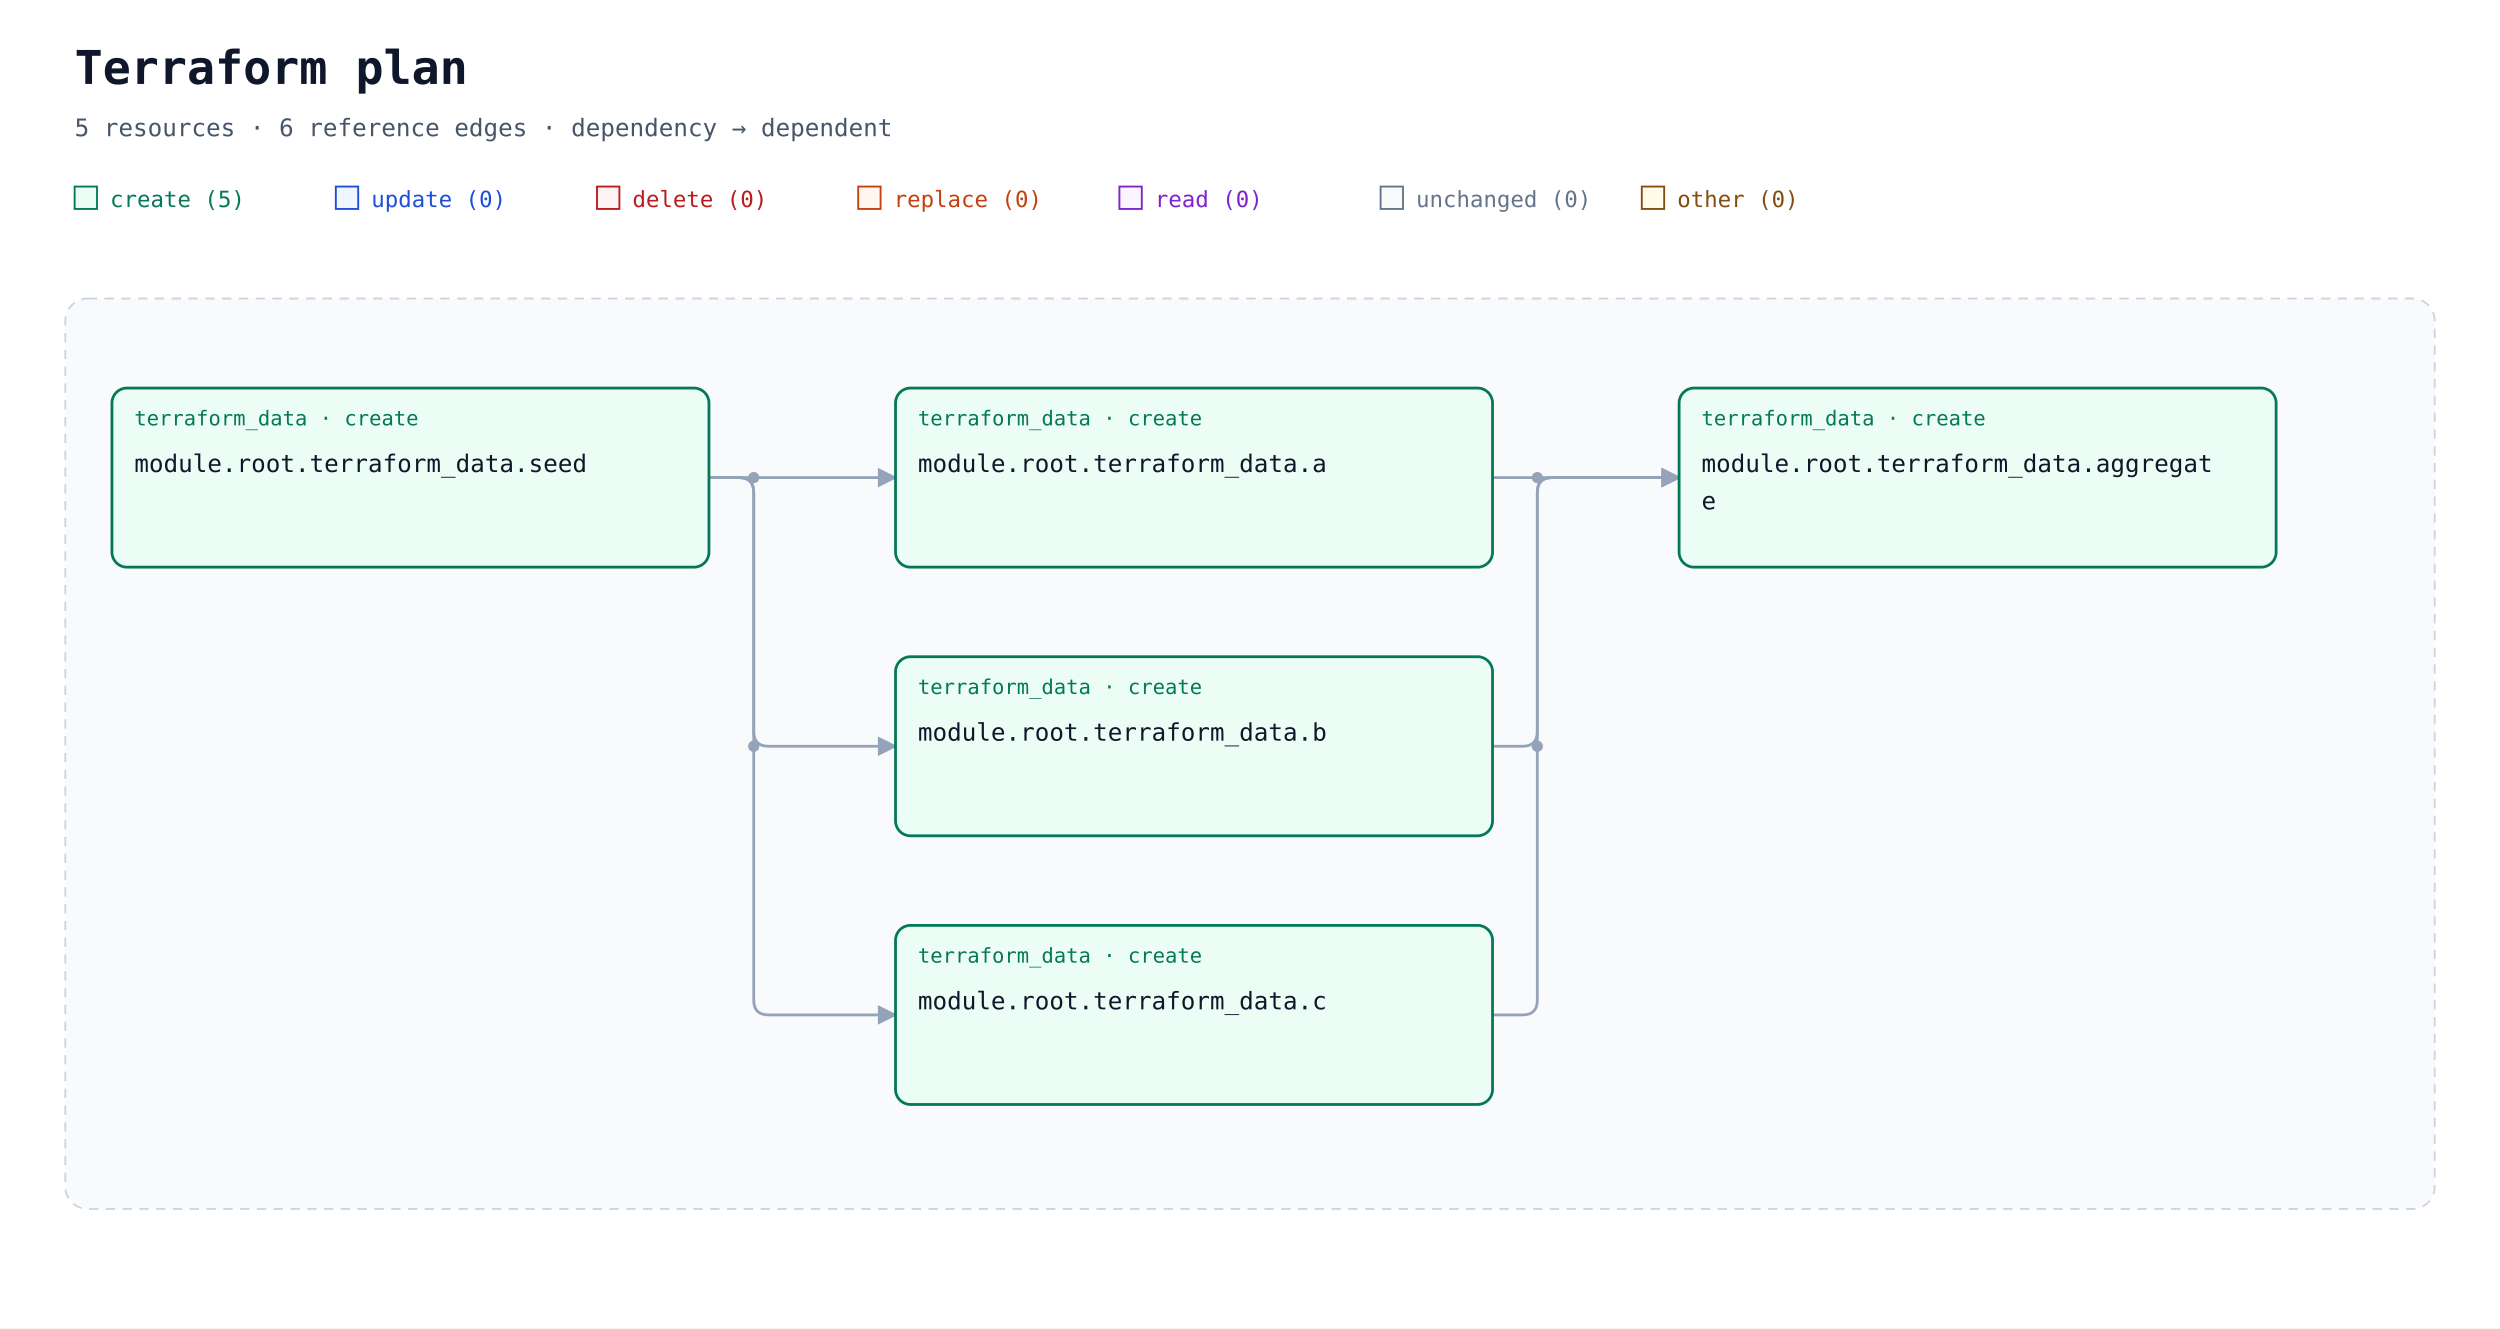
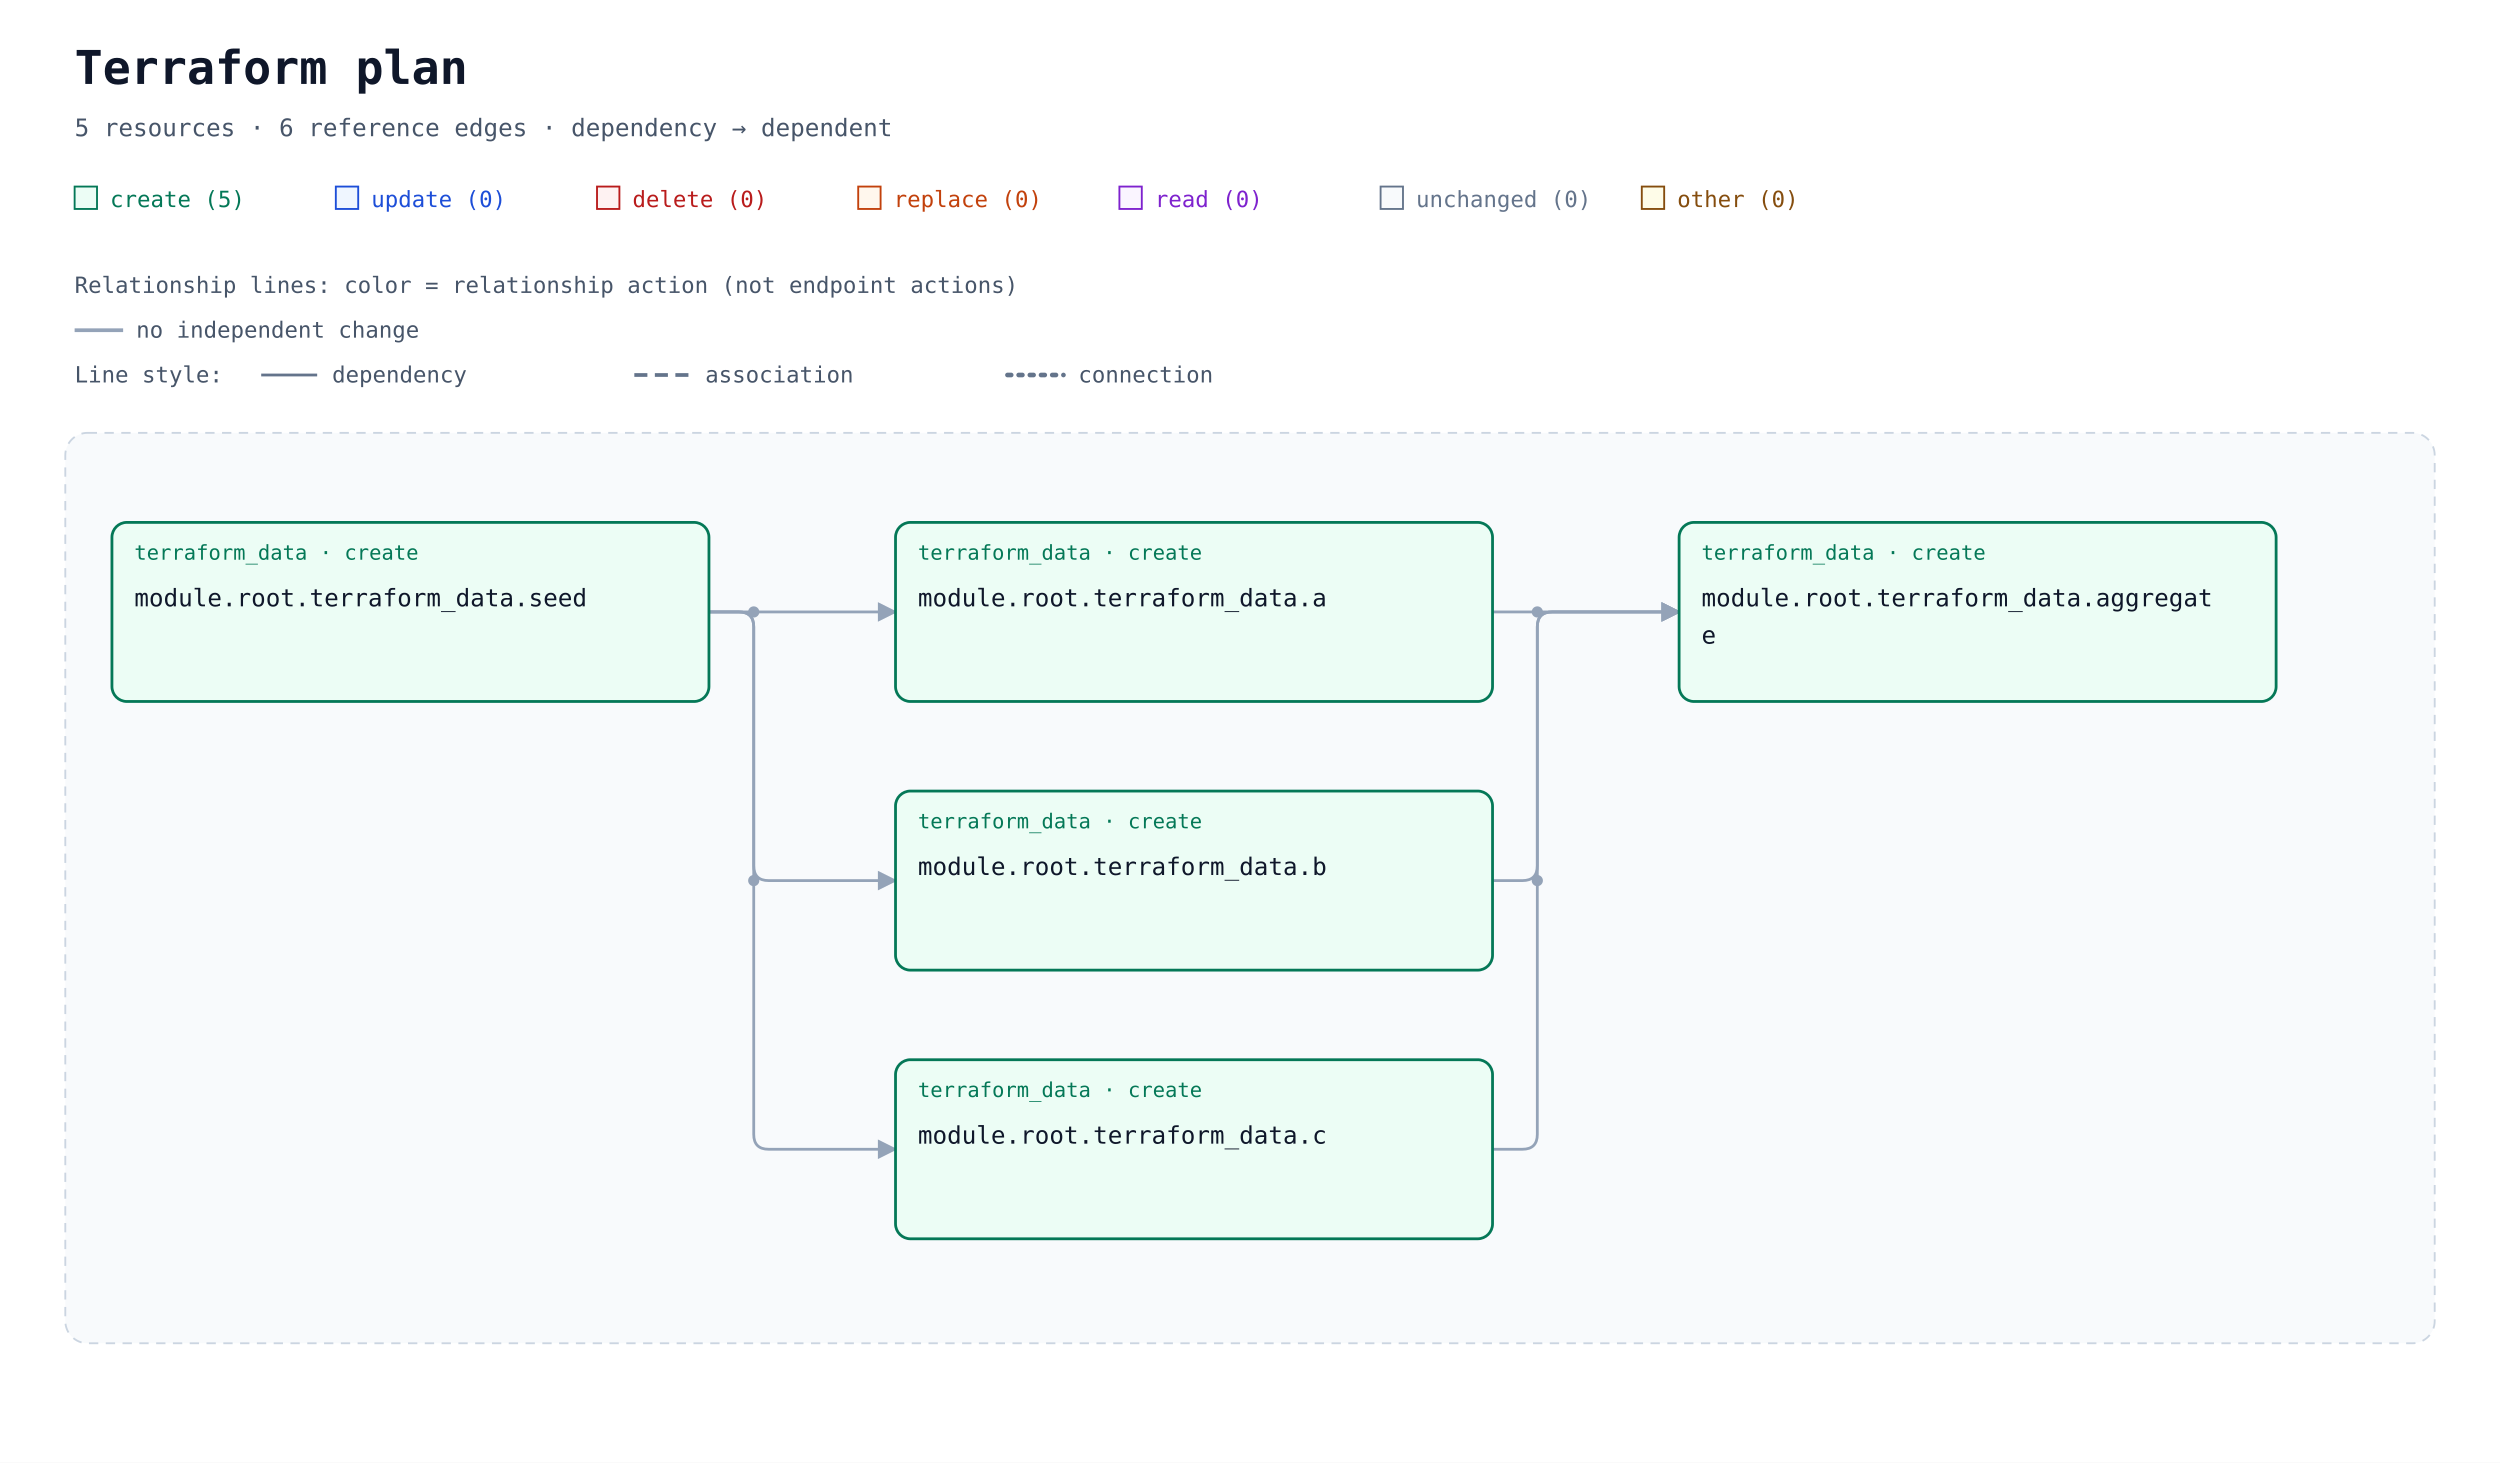
- <svg xmlns="http://www.w3.org/2000/svg" width="1340" height="712" viewBox="0 0 1340 712" role="img" aria-labelledby="title description">
+ <svg xmlns="http://www.w3.org/2000/svg" width="1340" height="784" viewBox="0 0 1340 784" role="img" aria-labelledby="title description">
  <defs>
    <marker id="arrow" viewBox="0 0 10 10" refX="9" refY="5" markerWidth="7" markerHeight="7" orient="auto-start-reverse">
      <path d="M 0 0 L 10 5 L 0 10 z" fill="#94a3b8" />
    </marker>
  </defs>
  <rect width="100%" height="100%" fill="#ffffff" />
  <g font-family="ui-monospace, SFMono-Regular, Consolas, monospace">
    <text x="40" y="45" font-size="25" font-weight="700" fill="#0f172a">Terraform plan</text>
    <text x="40" y="73" font-size="13" fill="#475569">5 resources · 6 reference edges · dependency → dependent</text>
    <rect x="40" y="100" width="12" height="12" fill="#ecfdf5" stroke="#047857" />
    <text x="59" y="111" font-size="12" fill="#047857">create (5)</text>
    <rect x="180" y="100" width="12" height="12" fill="#eff6ff" stroke="#1d4ed8" />
    <text x="199" y="111" font-size="12" fill="#1d4ed8">update (0)</text>
    <rect x="320" y="100" width="12" height="12" fill="#fef2f2" stroke="#b91c1c" />
    <text x="339" y="111" font-size="12" fill="#b91c1c">delete (0)</text>
    <rect x="460" y="100" width="12" height="12" fill="#fff7ed" stroke="#c2410c" />
    <text x="479" y="111" font-size="12" fill="#c2410c">replace (0)</text>
    <rect x="600" y="100" width="12" height="12" fill="#faf5ff" stroke="#7e22ce" />
    <text x="619" y="111" font-size="12" fill="#7e22ce">read (0)</text>
    <rect x="740" y="100" width="12" height="12" fill="#f8fafc" stroke="#64748b" />
    <text x="759" y="111" font-size="12" fill="#64748b">unchanged (0)</text>
    <rect x="880" y="100" width="12" height="12" fill="#fefce8" stroke="#854d0e" />
    <text x="899" y="111" font-size="12" fill="#854d0e">other (0)</text>
-     <rect x="35" y="160" width="1270" height="488" rx="12" fill="#f8fafc" stroke="#cbd5e1" stroke-dasharray="5 4" />
-     <text x="52" y="185" font-size="13" font-weight="700" fill="#475569" />
-     <path d="M 800 256 L 900 256 " data-edge-kind="dependency" data-source="resource-7465727261666f726d5f646174612e61-current" data-target="resource-7465727261666f726d5f646174612e616767726567617465-current" fill="none" stroke="#94a3b8" stroke-width="1.5" stroke-linejoin="round" marker-end="url(#arrow)" />
-     <path d="M 800 400 L 816 400 Q 824 400 824 392 L 824 264 Q 824 256 832 256 L 900 256 " data-edge-kind="dependency" data-source="resource-7465727261666f726d5f646174612e62-current" data-target="resource-7465727261666f726d5f646174612e616767726567617465-current" fill="none" stroke="#94a3b8" stroke-width="1.5" stroke-linejoin="round" marker-end="url(#arrow)" />
-     <path d="M 800 544 L 816 544 Q 824 544 824 536 L 824 264 Q 824 256 832 256 L 900 256 " data-edge-kind="dependency" data-source="resource-7465727261666f726d5f646174612e63-current" data-target="resource-7465727261666f726d5f646174612e616767726567617465-current" fill="none" stroke="#94a3b8" stroke-width="1.5" stroke-linejoin="round" marker-end="url(#arrow)" />
-     <path d="M 380 256 L 480 256 " data-edge-kind="dependency" data-source="resource-7465727261666f726d5f646174612e73656564-current" data-target="resource-7465727261666f726d5f646174612e61-current" fill="none" stroke="#94a3b8" stroke-width="1.5" stroke-linejoin="round" marker-end="url(#arrow)" />
-     <path d="M 380 256 L 396 256 Q 404 256 404 264 L 404 392 Q 404 400 412 400 L 480 400 " data-edge-kind="dependency" data-source="resource-7465727261666f726d5f646174612e73656564-current" data-target="resource-7465727261666f726d5f646174612e62-current" fill="none" stroke="#94a3b8" stroke-width="1.5" stroke-linejoin="round" marker-end="url(#arrow)" />
-     <path d="M 380 256 L 396 256 Q 404 256 404 264 L 404 536 Q 404 544 412 544 L 480 544 " data-edge-kind="dependency" data-source="resource-7465727261666f726d5f646174612e73656564-current" data-target="resource-7465727261666f726d5f646174612e63-current" fill="none" stroke="#94a3b8" stroke-width="1.5" stroke-linejoin="round" marker-end="url(#arrow)" />
-     <circle cx="404" cy="256" r="3" fill="#94a3b8" />
-     <circle cx="404" cy="400" r="3" fill="#94a3b8" />
-     <circle cx="824" cy="256" r="3" fill="#94a3b8" />
-     <circle cx="824" cy="400" r="3" fill="#94a3b8" />
-     <g id="resource-7465727261666f726d5f646174612e61-current" data-architecture-id="terraform:7465727261666f726d5f646174612e61-current" data-qualified-address="module.root.terraform_data.a" data-terraform-address="terraform_data.a">
-       <rect x="480" y="208" width="320" height="96" rx="8" fill="#ecfdf5" stroke="#047857" stroke-width="1.5" data-mode="managed" />
-       <text x="492" y="228" font-size="11" fill="#047857">terraform_data · create</text>
-       <text x="492" y="253" font-size="13" fill="#0f172a">module.root.terraform_data.a</text>
+     <g id="relationship-legend" font-size="12" fill="#475569">
+       <text x="40" y="157">Relationship lines: color = relationship action (not endpoint actions)</text>
+       <path d="M 40 177 H 66" stroke="#94a3b8" stroke-width="2" />
+       <text x="73" y="181">no independent change</text>
+       <text x="40" y="205">Line style:</text>
+       <path d="M 140 201 H 170" stroke="#64748b" stroke-width="1.5" />
+       <text x="178" y="205">dependency</text>
+       <path d="M 340 201 H 370" stroke="#64748b" stroke-width="2" stroke-dasharray="7 4" />
+       <text x="378" y="205">association</text>
+       <path d="M 540 201 H 570" stroke="#64748b" stroke-width="2.5" stroke-dasharray="2 4" stroke-linecap="round" />
+       <text x="578" y="205">connection</text>
    </g>
-     <g id="resource-7465727261666f726d5f646174612e616767726567617465-current" data-architecture-id="terraform:7465727261666f726d5f646174612e616767726567617465-current" data-qualified-address="module.root.terraform_data.aggregate" data-terraform-address="terraform_data.aggregate">
-       <rect x="900" y="208" width="320" height="96" rx="8" fill="#ecfdf5" stroke="#047857" stroke-width="1.5" data-mode="managed" />
-       <text x="912" y="228" font-size="11" fill="#047857">terraform_data · create</text>
-       <text x="912" y="253" font-size="13" fill="#0f172a">module.root.terraform_data.aggregat</text>
-       <text x="912" y="273" font-size="13" fill="#0f172a">e</text>
-     </g>
-     <g id="resource-7465727261666f726d5f646174612e62-current" data-architecture-id="terraform:7465727261666f726d5f646174612e62-current" data-qualified-address="module.root.terraform_data.b" data-terraform-address="terraform_data.b">
-       <rect x="480" y="352" width="320" height="96" rx="8" fill="#ecfdf5" stroke="#047857" stroke-width="1.5" data-mode="managed" />
-       <text x="492" y="372" font-size="11" fill="#047857">terraform_data · create</text>
-       <text x="492" y="397" font-size="13" fill="#0f172a">module.root.terraform_data.b</text>
-     </g>
-     <g id="resource-7465727261666f726d5f646174612e63-current" data-architecture-id="terraform:7465727261666f726d5f646174612e63-current" data-qualified-address="module.root.terraform_data.c" data-terraform-address="terraform_data.c">
-       <rect x="480" y="496" width="320" height="96" rx="8" fill="#ecfdf5" stroke="#047857" stroke-width="1.5" data-mode="managed" />
-       <text x="492" y="516" font-size="11" fill="#047857">terraform_data · create</text>
-       <text x="492" y="541" font-size="13" fill="#0f172a">module.root.terraform_data.c</text>
-     </g>
-     <g id="resource-7465727261666f726d5f646174612e73656564-current" data-architecture-id="terraform:7465727261666f726d5f646174612e73656564-current" data-qualified-address="module.root.terraform_data.seed" data-terraform-address="terraform_data.seed">
-       <rect x="60" y="208" width="320" height="96" rx="8" fill="#ecfdf5" stroke="#047857" stroke-width="1.5" data-mode="managed" />
-       <text x="72" y="228" font-size="11" fill="#047857">terraform_data · create</text>
-       <text x="72" y="253" font-size="13" fill="#0f172a">module.root.terraform_data.seed</text>
+     <g transform="translate(0 72)">
+       <rect x="35" y="160" width="1270" height="488" rx="12" fill="#f8fafc" stroke="#cbd5e1" stroke-dasharray="5 4" />
+       <text x="52" y="185" font-size="13" font-weight="700" fill="#475569" />
+       <path d="M 800 256 L 900 256 " data-edge-kind="dependency" data-source="resource-7465727261666f726d5f646174612e61-current" data-target="resource-7465727261666f726d5f646174612e616767726567617465-current" fill="none" stroke="#94a3b8" stroke-width="1.5" stroke-linejoin="round" marker-end="url(#arrow)" />
+       <path d="M 800 400 L 816 400 Q 824 400 824 392 L 824 264 Q 824 256 832 256 L 900 256 " data-edge-kind="dependency" data-source="resource-7465727261666f726d5f646174612e62-current" data-target="resource-7465727261666f726d5f646174612e616767726567617465-current" fill="none" stroke="#94a3b8" stroke-width="1.5" stroke-linejoin="round" marker-end="url(#arrow)" />
+       <path d="M 800 544 L 816 544 Q 824 544 824 536 L 824 264 Q 824 256 832 256 L 900 256 " data-edge-kind="dependency" data-source="resource-7465727261666f726d5f646174612e63-current" data-target="resource-7465727261666f726d5f646174612e616767726567617465-current" fill="none" stroke="#94a3b8" stroke-width="1.5" stroke-linejoin="round" marker-end="url(#arrow)" />
+       <path d="M 380 256 L 480 256 " data-edge-kind="dependency" data-source="resource-7465727261666f726d5f646174612e73656564-current" data-target="resource-7465727261666f726d5f646174612e61-current" fill="none" stroke="#94a3b8" stroke-width="1.5" stroke-linejoin="round" marker-end="url(#arrow)" />
+       <path d="M 380 256 L 396 256 Q 404 256 404 264 L 404 392 Q 404 400 412 400 L 480 400 " data-edge-kind="dependency" data-source="resource-7465727261666f726d5f646174612e73656564-current" data-target="resource-7465727261666f726d5f646174612e62-current" fill="none" stroke="#94a3b8" stroke-width="1.5" stroke-linejoin="round" marker-end="url(#arrow)" />
+       <path d="M 380 256 L 396 256 Q 404 256 404 264 L 404 536 Q 404 544 412 544 L 480 544 " data-edge-kind="dependency" data-source="resource-7465727261666f726d5f646174612e73656564-current" data-target="resource-7465727261666f726d5f646174612e63-current" fill="none" stroke="#94a3b8" stroke-width="1.5" stroke-linejoin="round" marker-end="url(#arrow)" />
+       <circle cx="404" cy="256" r="3" fill="#94a3b8" />
+       <circle cx="404" cy="400" r="3" fill="#94a3b8" />
+       <circle cx="824" cy="256" r="3" fill="#94a3b8" />
+       <circle cx="824" cy="400" r="3" fill="#94a3b8" />
+       <g id="resource-7465727261666f726d5f646174612e61-current" data-architecture-id="terraform:7465727261666f726d5f646174612e61-current" data-qualified-address="module.root.terraform_data.a" data-terraform-address="terraform_data.a">
+         <rect x="480" y="208" width="320" height="96" rx="8" fill="#ecfdf5" stroke="#047857" stroke-width="1.5" data-mode="managed" />
+         <text x="492" y="228" font-size="11" fill="#047857">terraform_data · create</text>
+         <text x="492" y="253" font-size="13" fill="#0f172a">module.root.terraform_data.a</text>
+       </g>
+       <g id="resource-7465727261666f726d5f646174612e616767726567617465-current" data-architecture-id="terraform:7465727261666f726d5f646174612e616767726567617465-current" data-qualified-address="module.root.terraform_data.aggregate" data-terraform-address="terraform_data.aggregate">
+         <rect x="900" y="208" width="320" height="96" rx="8" fill="#ecfdf5" stroke="#047857" stroke-width="1.5" data-mode="managed" />
+         <text x="912" y="228" font-size="11" fill="#047857">terraform_data · create</text>
+         <text x="912" y="253" font-size="13" fill="#0f172a">module.root.terraform_data.aggregat</text>
+         <text x="912" y="273" font-size="13" fill="#0f172a">e</text>
+       </g>
+       <g id="resource-7465727261666f726d5f646174612e62-current" data-architecture-id="terraform:7465727261666f726d5f646174612e62-current" data-qualified-address="module.root.terraform_data.b" data-terraform-address="terraform_data.b">
+         <rect x="480" y="352" width="320" height="96" rx="8" fill="#ecfdf5" stroke="#047857" stroke-width="1.5" data-mode="managed" />
+         <text x="492" y="372" font-size="11" fill="#047857">terraform_data · create</text>
+         <text x="492" y="397" font-size="13" fill="#0f172a">module.root.terraform_data.b</text>
+       </g>
+       <g id="resource-7465727261666f726d5f646174612e63-current" data-architecture-id="terraform:7465727261666f726d5f646174612e63-current" data-qualified-address="module.root.terraform_data.c" data-terraform-address="terraform_data.c">
+         <rect x="480" y="496" width="320" height="96" rx="8" fill="#ecfdf5" stroke="#047857" stroke-width="1.5" data-mode="managed" />
+         <text x="492" y="516" font-size="11" fill="#047857">terraform_data · create</text>
+         <text x="492" y="541" font-size="13" fill="#0f172a">module.root.terraform_data.c</text>
+       </g>
+       <g id="resource-7465727261666f726d5f646174612e73656564-current" data-architecture-id="terraform:7465727261666f726d5f646174612e73656564-current" data-qualified-address="module.root.terraform_data.seed" data-terraform-address="terraform_data.seed">
+         <rect x="60" y="208" width="320" height="96" rx="8" fill="#ecfdf5" stroke="#047857" stroke-width="1.5" data-mode="managed" />
+         <text x="72" y="228" font-size="11" fill="#047857">terraform_data · create</text>
+         <text x="72" y="253" font-size="13" fill="#0f172a">module.root.terraform_data.seed</text>
+       </g>
    </g>
  </g>
</svg>
